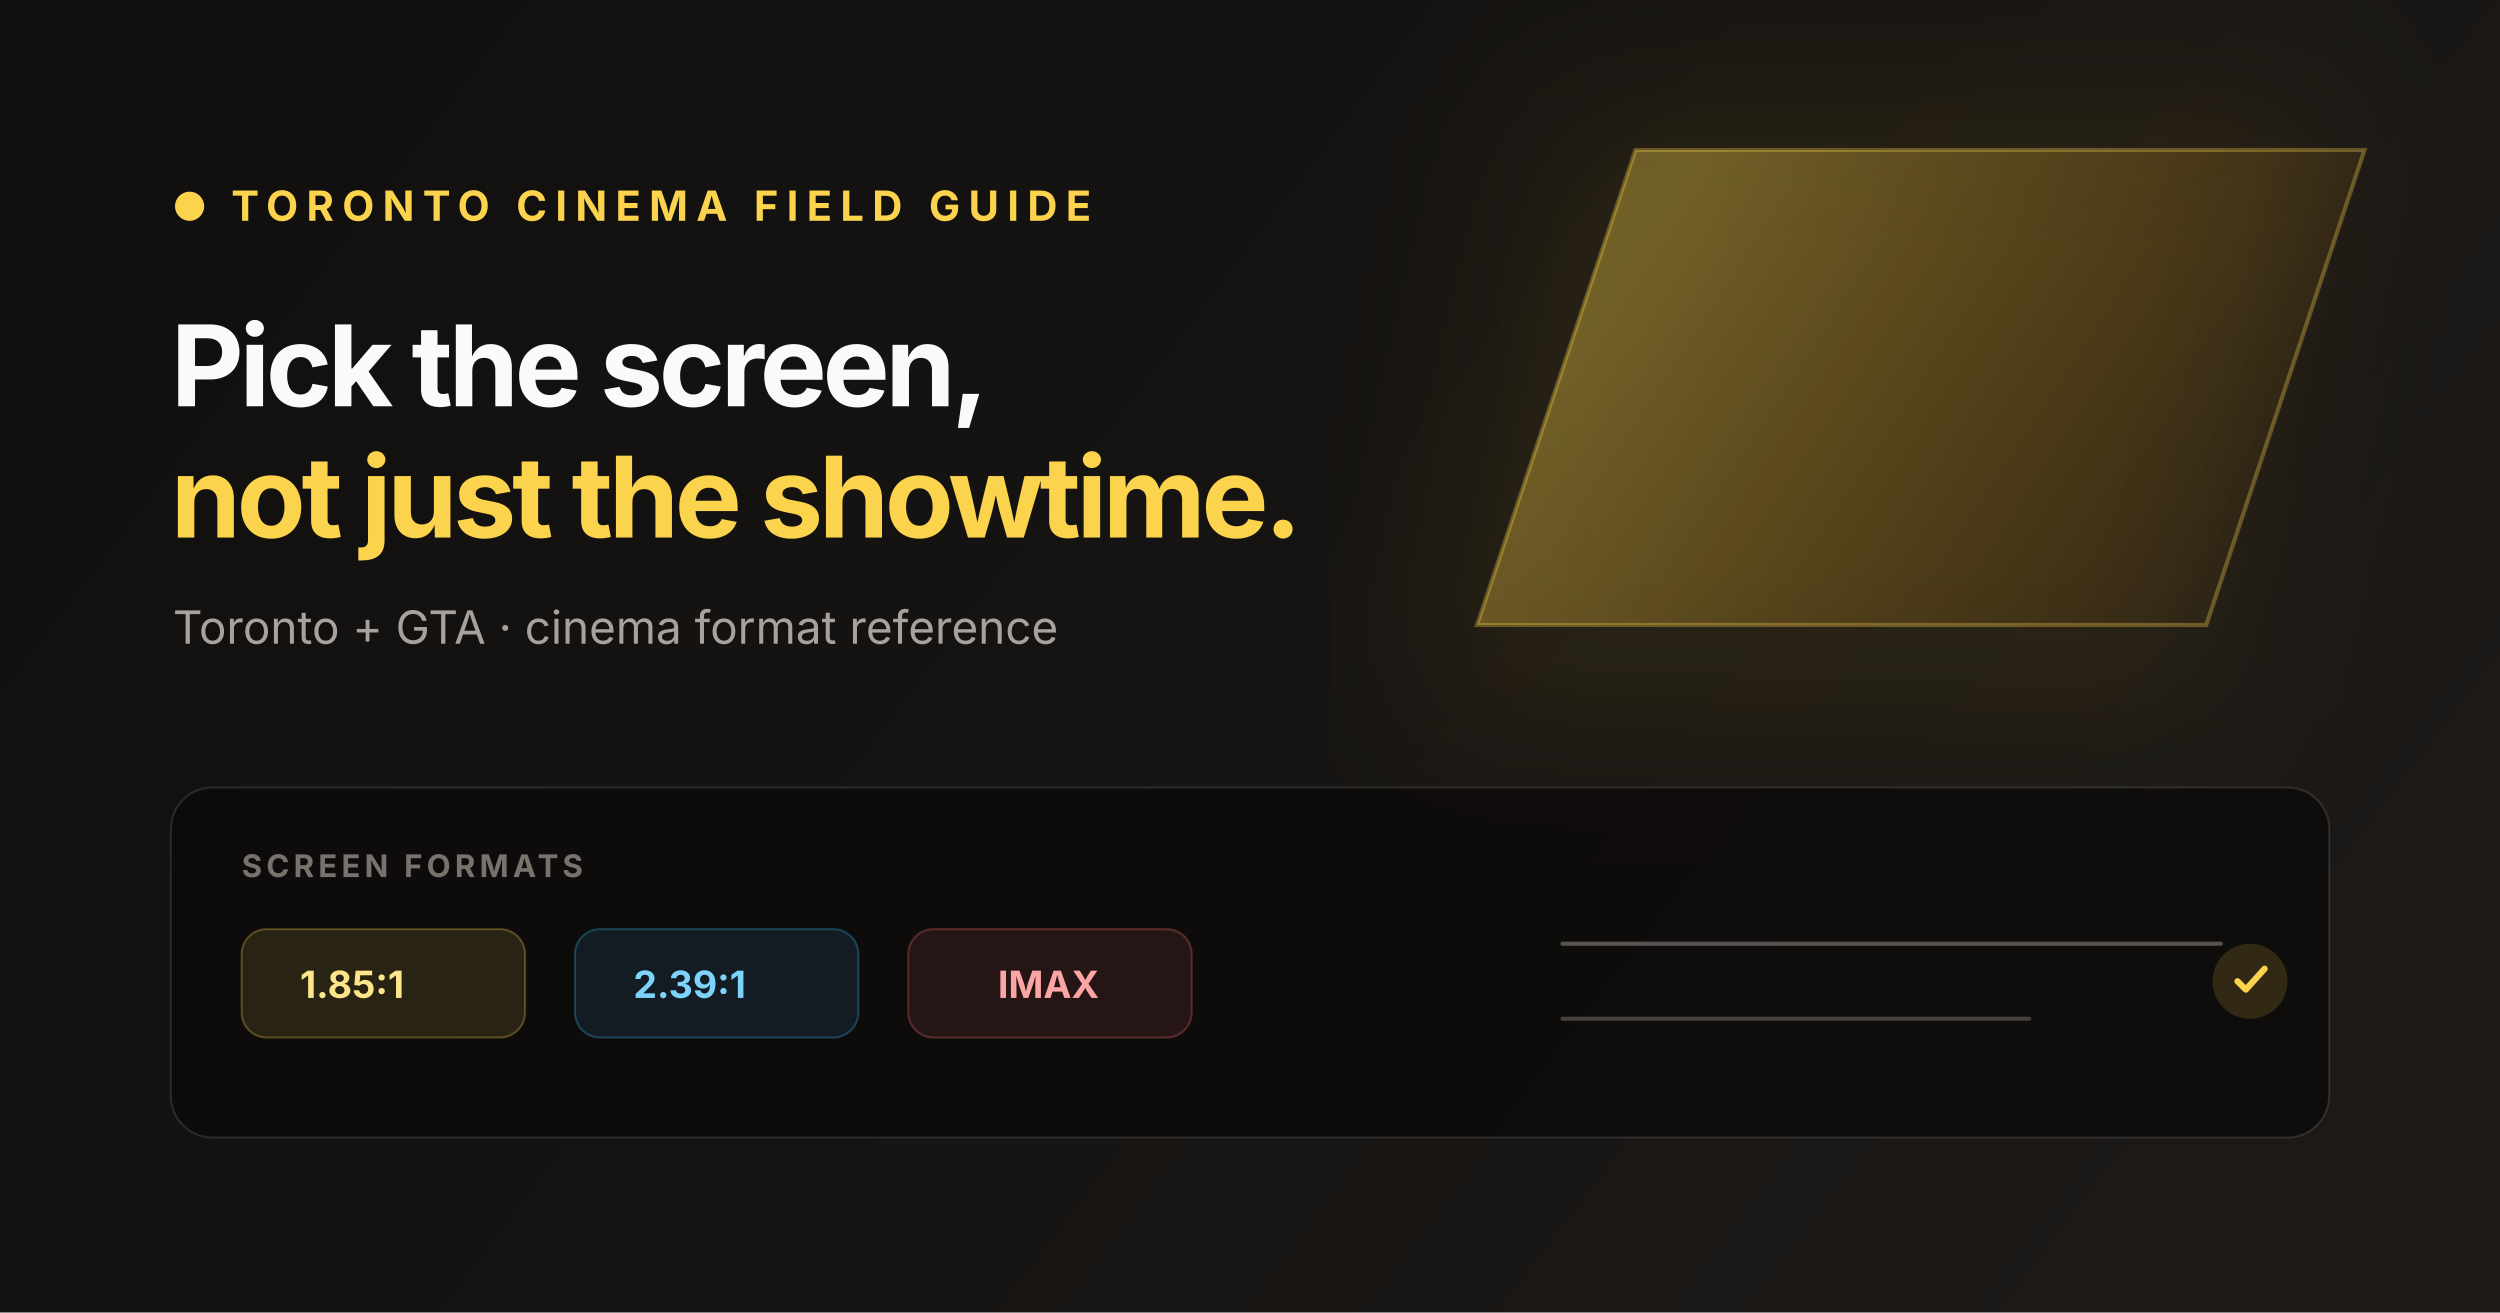
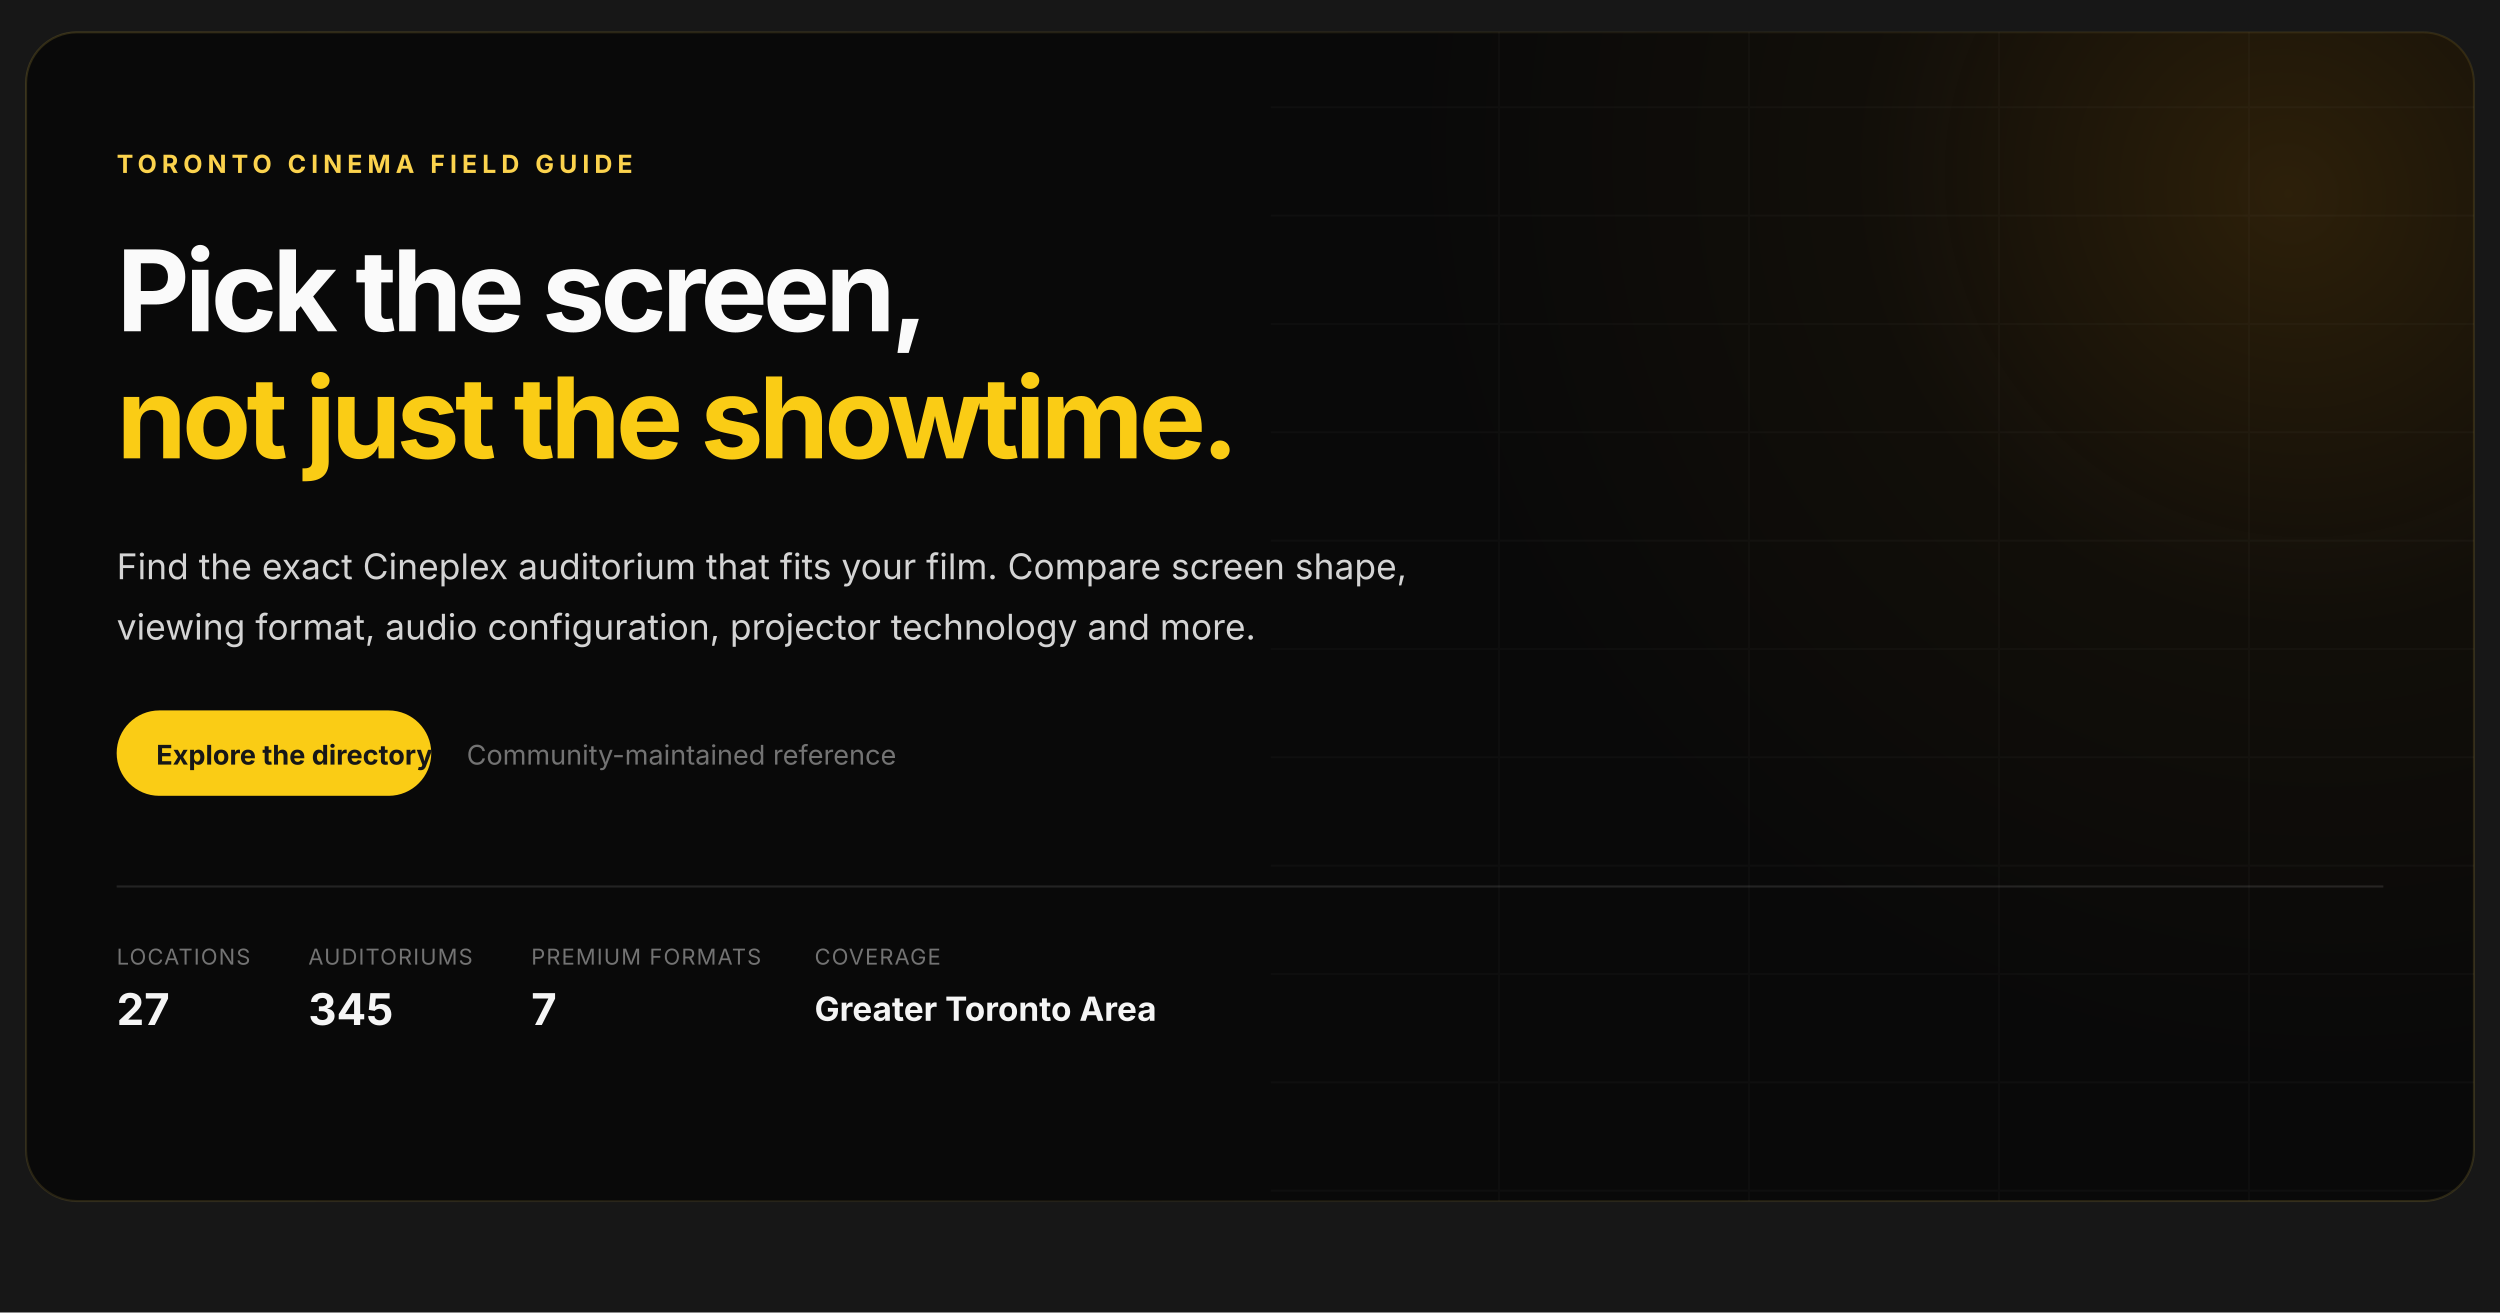
<svg xmlns="http://www.w3.org/2000/svg" width="1200" height="630" viewBox="0 0 1200 630" fill="none">
  <defs>
-     <linearGradient id="background" x1="164" y1="20" x2="999" y2="655" gradientUnits="userSpaceOnUse">
-       <stop stop-color="#11100E" />
-       <stop offset="1" stop-color="#1C1917" />
+     <radialGradient id="amber-glow" cx="0" cy="0" r="1" gradientUnits="userSpaceOnUse" gradientTransform="translate(1098 96) rotate(135) scale(410 440)">
+       <stop stop-color="#F59E0B" stop-opacity=".15" />
+       <stop offset=".48" stop-color="#F59E0B" stop-opacity=".035" />
+       <stop offset="1" stop-color="#F59E0B" stop-opacity="0" />
+     </radialGradient>
+     <linearGradient id="hero-border" x1="48" y1="26" x2="1143" y2="590" gradientUnits="userSpaceOnUse">
+       <stop stop-color="#FCD34D" stop-opacity=".16" />
+       <stop offset=".55" stop-color="#FCD34D" stop-opacity=".055" />
+       <stop offset="1" stop-color="#FCD34D" stop-opacity=".14" />
    </linearGradient>
-     <linearGradient id="screen" x1="798" y1="107" x2="1103" y2="307" gradientUnits="userSpaceOnUse">
-       <stop stop-color="#FCD34D" stop-opacity=".35" />
-       <stop offset="1" stop-color="#F59E0B" stop-opacity="0" />
-     </linearGradient>
-     <filter id="glow" x="640" y="0" width="639" height="441" filterUnits="userSpaceOnUse" color-interpolation-filters="sRGB">
-       <feGaussianBlur stdDeviation="38" />
-     </filter>
+     <pattern id="grid" width="120" height="52" patternUnits="userSpaceOnUse">
+       <path d="M0 51.5H120M119.5 0V52" stroke="#FAFAFA" stroke-opacity=".022" />
+     </pattern>
+     <clipPath id="hero-clip">
+       <rect x="12.5" y="15.5" width="1175" height="561" rx="24" />
+     </clipPath>
  </defs>
-   <rect width="1200" height="630" fill="url(#background)" />
-   <path d="M747 47H1126L1058 345H679L747 47Z" fill="#FBBF24" fill-opacity=".08" filter="url(#glow)" />
-   <path d="M785 72H1135L1059 300H709L785 72Z" fill="url(#screen)" stroke="#FCD34D" stroke-opacity=".32" stroke-width="2" />
-   <circle cx="91" cy="99" r="7" fill="#FCD34D" />
-   <text x="111" y="106" fill="#FCD34D" font-family="Inter, Arial, sans-serif" font-size="20" font-weight="700" letter-spacing="4">TORONTO CINEMA FIELD GUIDE</text>
-   <text x="82" y="195" fill="#FAFAF9" font-family="Inter, Arial, sans-serif" font-size="54" font-weight="700" letter-spacing="-2">Pick the screen,</text>
-   <text x="82" y="258" fill="#FCD34D" font-family="Inter, Arial, sans-serif" font-size="54" font-weight="700" letter-spacing="-2">not just the showtime.</text>
-   <text x="83" y="309" fill="#A8A29E" font-family="Inter, Arial, sans-serif" font-size="22">Toronto + GTA · cinema format reference</text>
-   <rect x="82" y="378" width="1036" height="168" rx="20" fill="#0C0A09" fill-opacity=".78" stroke="#F5F5F4" stroke-opacity=".12" />
-   <text x="116" y="421" fill="#78716C" font-family="Inter, Arial, sans-serif" font-size="15" font-weight="700" letter-spacing="2">SCREEN FORMATS</text>
-   <g font-family="Inter, Arial, sans-serif" font-size="18" font-weight="700">
-     <rect x="116" y="446" width="136" height="52" rx="12" fill="#FCD34D" fill-opacity=".12" stroke="#FCD34D" stroke-opacity=".28" />
-     <text x="144" y="479" fill="#FDE68A">1.85:1</text>
-     <rect x="276" y="446" width="136" height="52" rx="12" fill="#38BDF8" fill-opacity=".1" stroke="#38BDF8" stroke-opacity=".28" />
-     <text x="304" y="479" fill="#7DD3FC">2.39:1</text>
-     <rect x="436" y="446" width="136" height="52" rx="12" fill="#F87171" fill-opacity=".1" stroke="#F87171" stroke-opacity=".28" />
-     <text x="479" y="479" fill="#FCA5A5">IMAX</text>
+   <rect width="1200" height="630" fill="#171717" />
+   <g clip-path="url(#hero-clip)">
+     <rect x="12" y="15" width="1176" height="562" rx="25" fill="#090909" />
+     <rect x="12" y="15" width="1176" height="562" fill="url(#amber-glow)" />
+     <rect x="610" y="15" width="578" height="562" fill="url(#grid)" />
  </g>
-   <path d="M750 453H1066" stroke="#57534E" stroke-width="2" stroke-linecap="round" />
-   <path d="M750 489H974" stroke="#44403C" stroke-width="2" stroke-linecap="round" />
-   <circle cx="1080" cy="471" r="18" fill="#FCD34D" fill-opacity=".15" />
-   <path d="M1074 471L1078 475L1087 465" stroke="#FCD34D" stroke-width="3" stroke-linecap="round" stroke-linejoin="round" />
+   <rect x="12.5" y="15.5" width="1175" height="561" rx="24.5" stroke="url(#hero-border)" />
+   <g font-family="Inter, Arial, sans-serif">
+     <text x="56" y="83" fill="#FCD34D" font-size="12" font-weight="700" letter-spacing="2.4">TORONTO CINEMA FIELD GUIDE</text>
+     <text x="56" y="159" fill="#FAFAFA" font-size="54" font-weight="700" letter-spacing="-2.2">Pick the screen,</text>
+     <text x="56" y="220" fill="#FACC15" font-size="54" font-weight="700" letter-spacing="-2.2">not just the showtime.</text>
+     <text x="56" y="278" fill="#D4D4D4" font-size="17">Find the exact Cineplex auditorium that fits your film. Compare screen shape,</text>
+     <text x="56" y="307" fill="#D4D4D4" font-size="17">viewing format, audio configuration, projector technology and more.</text>
+     <rect x="56" y="341" width="151" height="41" rx="20.5" fill="#FACC15" />
+     <text x="75" y="367" fill="#171717" font-size="13" font-weight="700">Explore the directory</text>
+     <text x="224" y="367" fill="#737373" font-size="13">Community-maintained reference</text>
+     <path d="M56 425.5H1144" stroke="#FAFAFA" stroke-opacity=".11" />
+     <g fill="#737373" font-size="10.5" letter-spacing=".55">
+       <text x="56" y="463">LOCATIONS</text>
+       <text x="148" y="463">AUDITORIUMS</text>
+       <text x="255" y="463">PREMIUM FORMATS</text>
+       <text x="391" y="463">COVERAGE</text>
+     </g>
+     <g fill="#F5F5F5" font-weight="700">
+       <text x="56" y="492" font-size="21">27</text>
+       <text x="148" y="492" font-size="21">345</text>
+       <text x="255" y="492" font-size="21">7</text>
+       <text x="391" y="490" font-size="16">Greater Toronto Area</text>
+     </g>
+   </g>
</svg>
